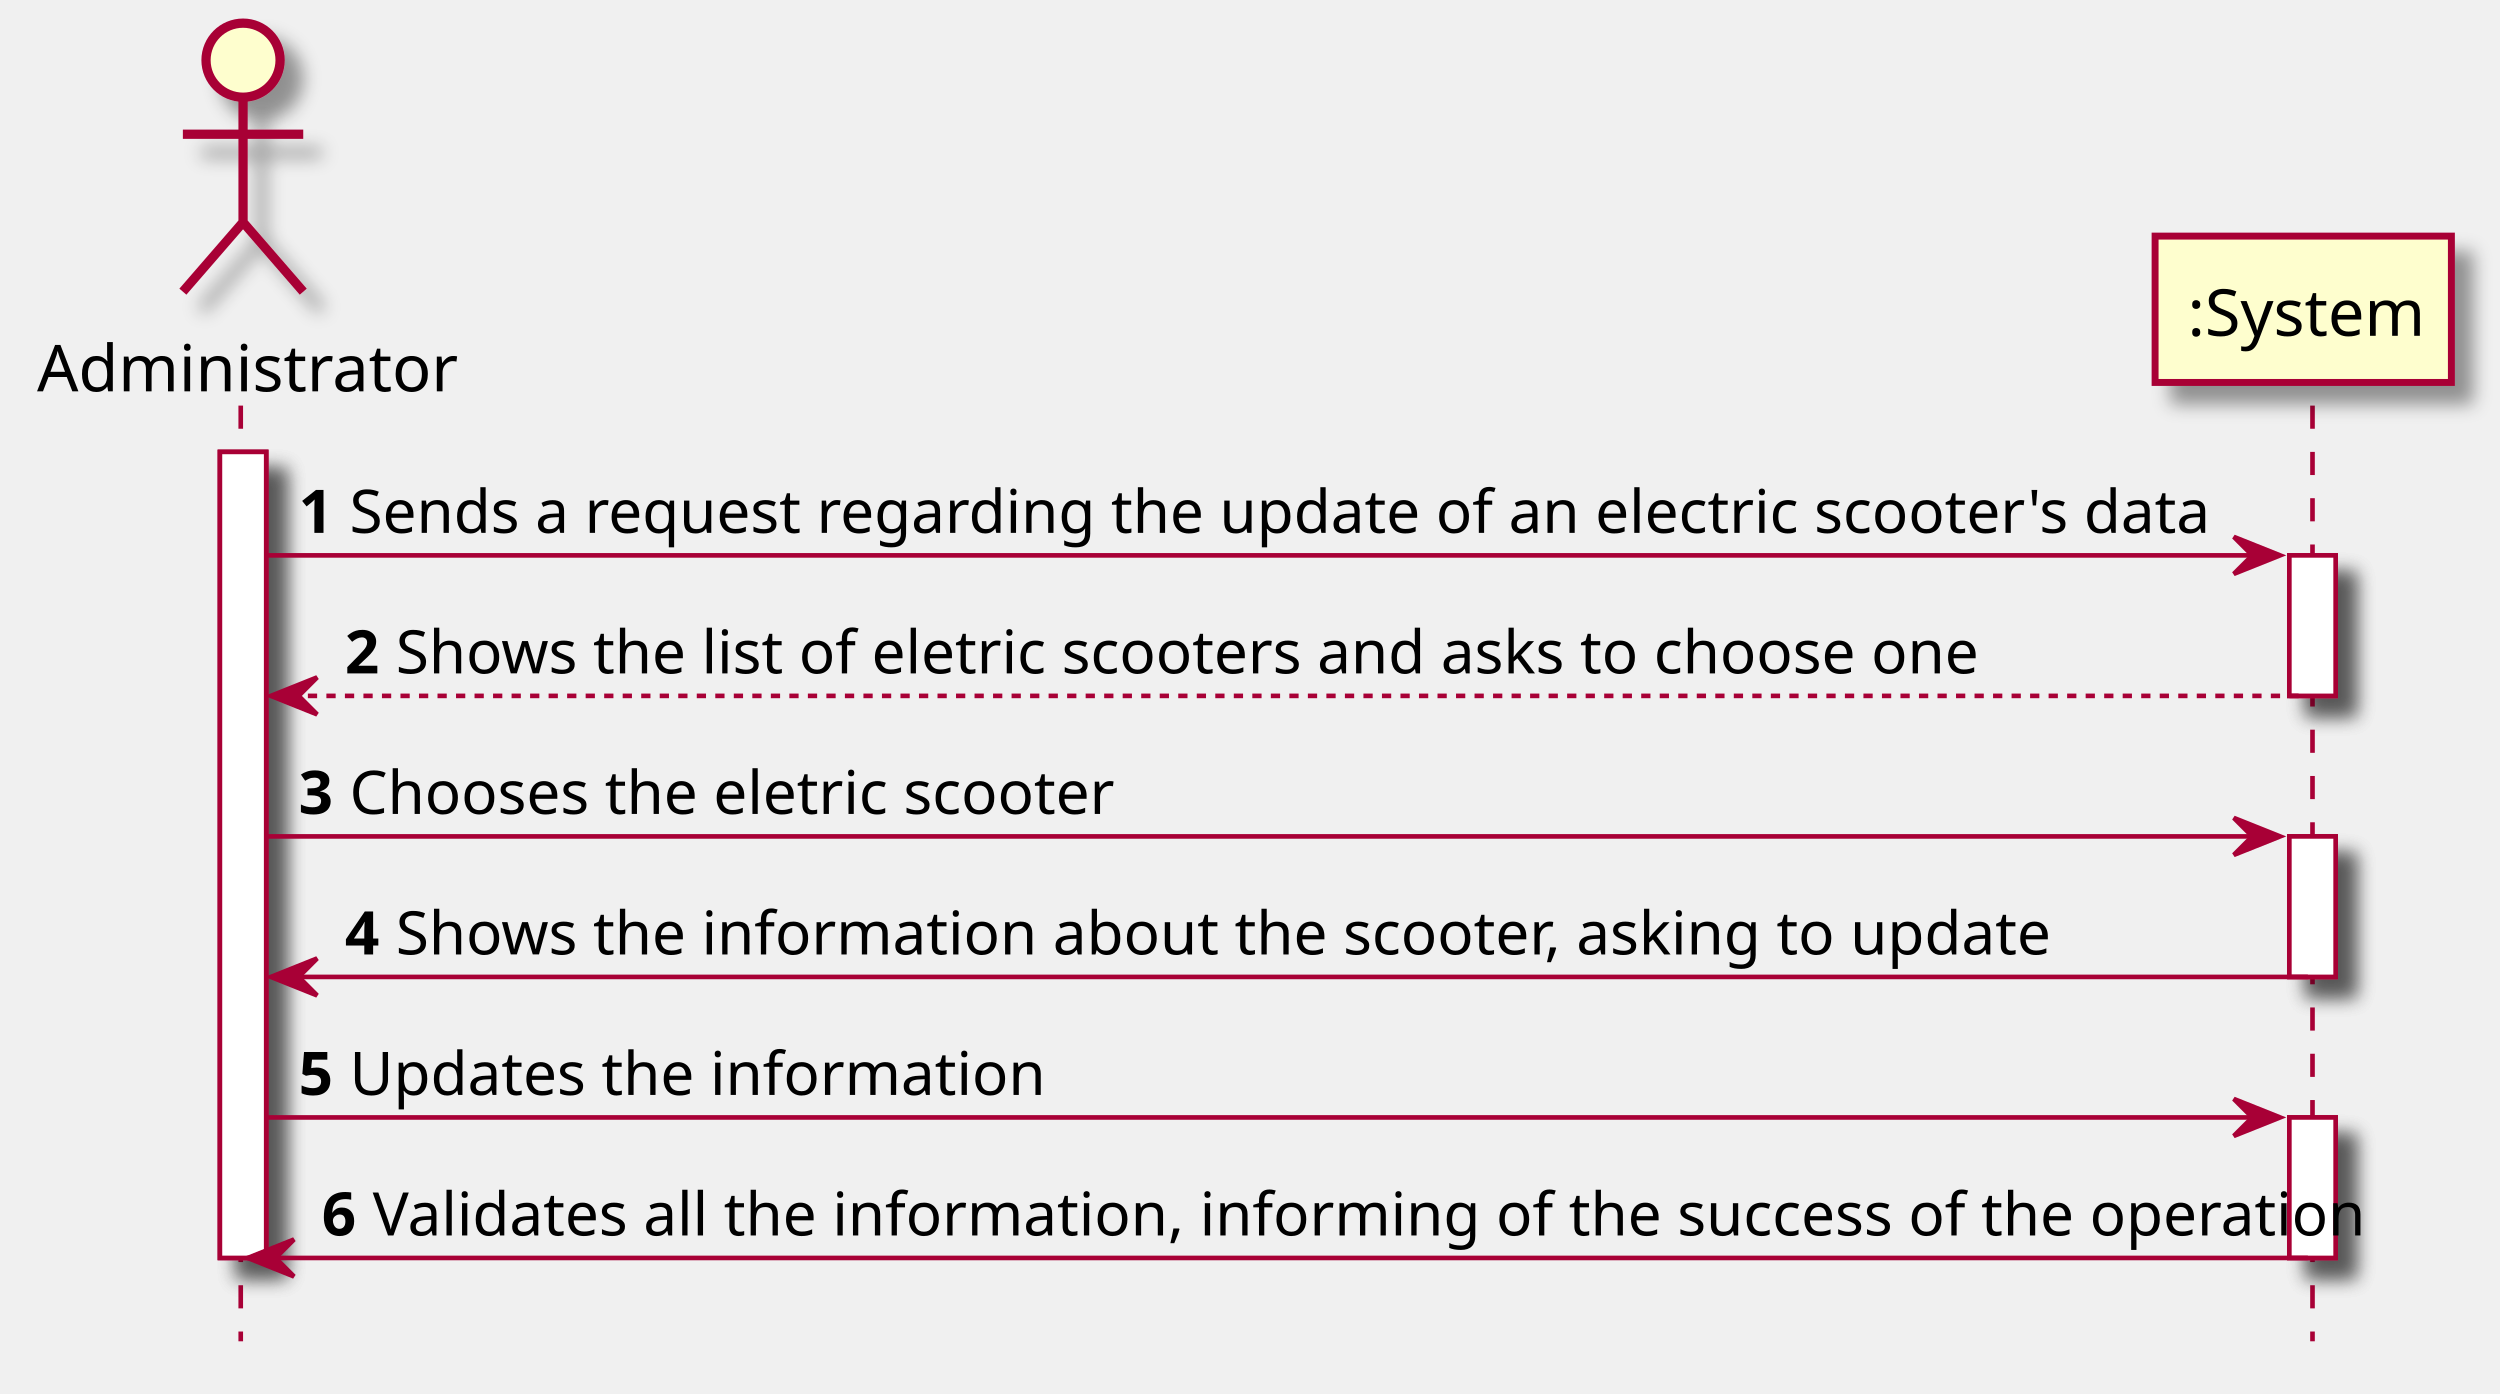
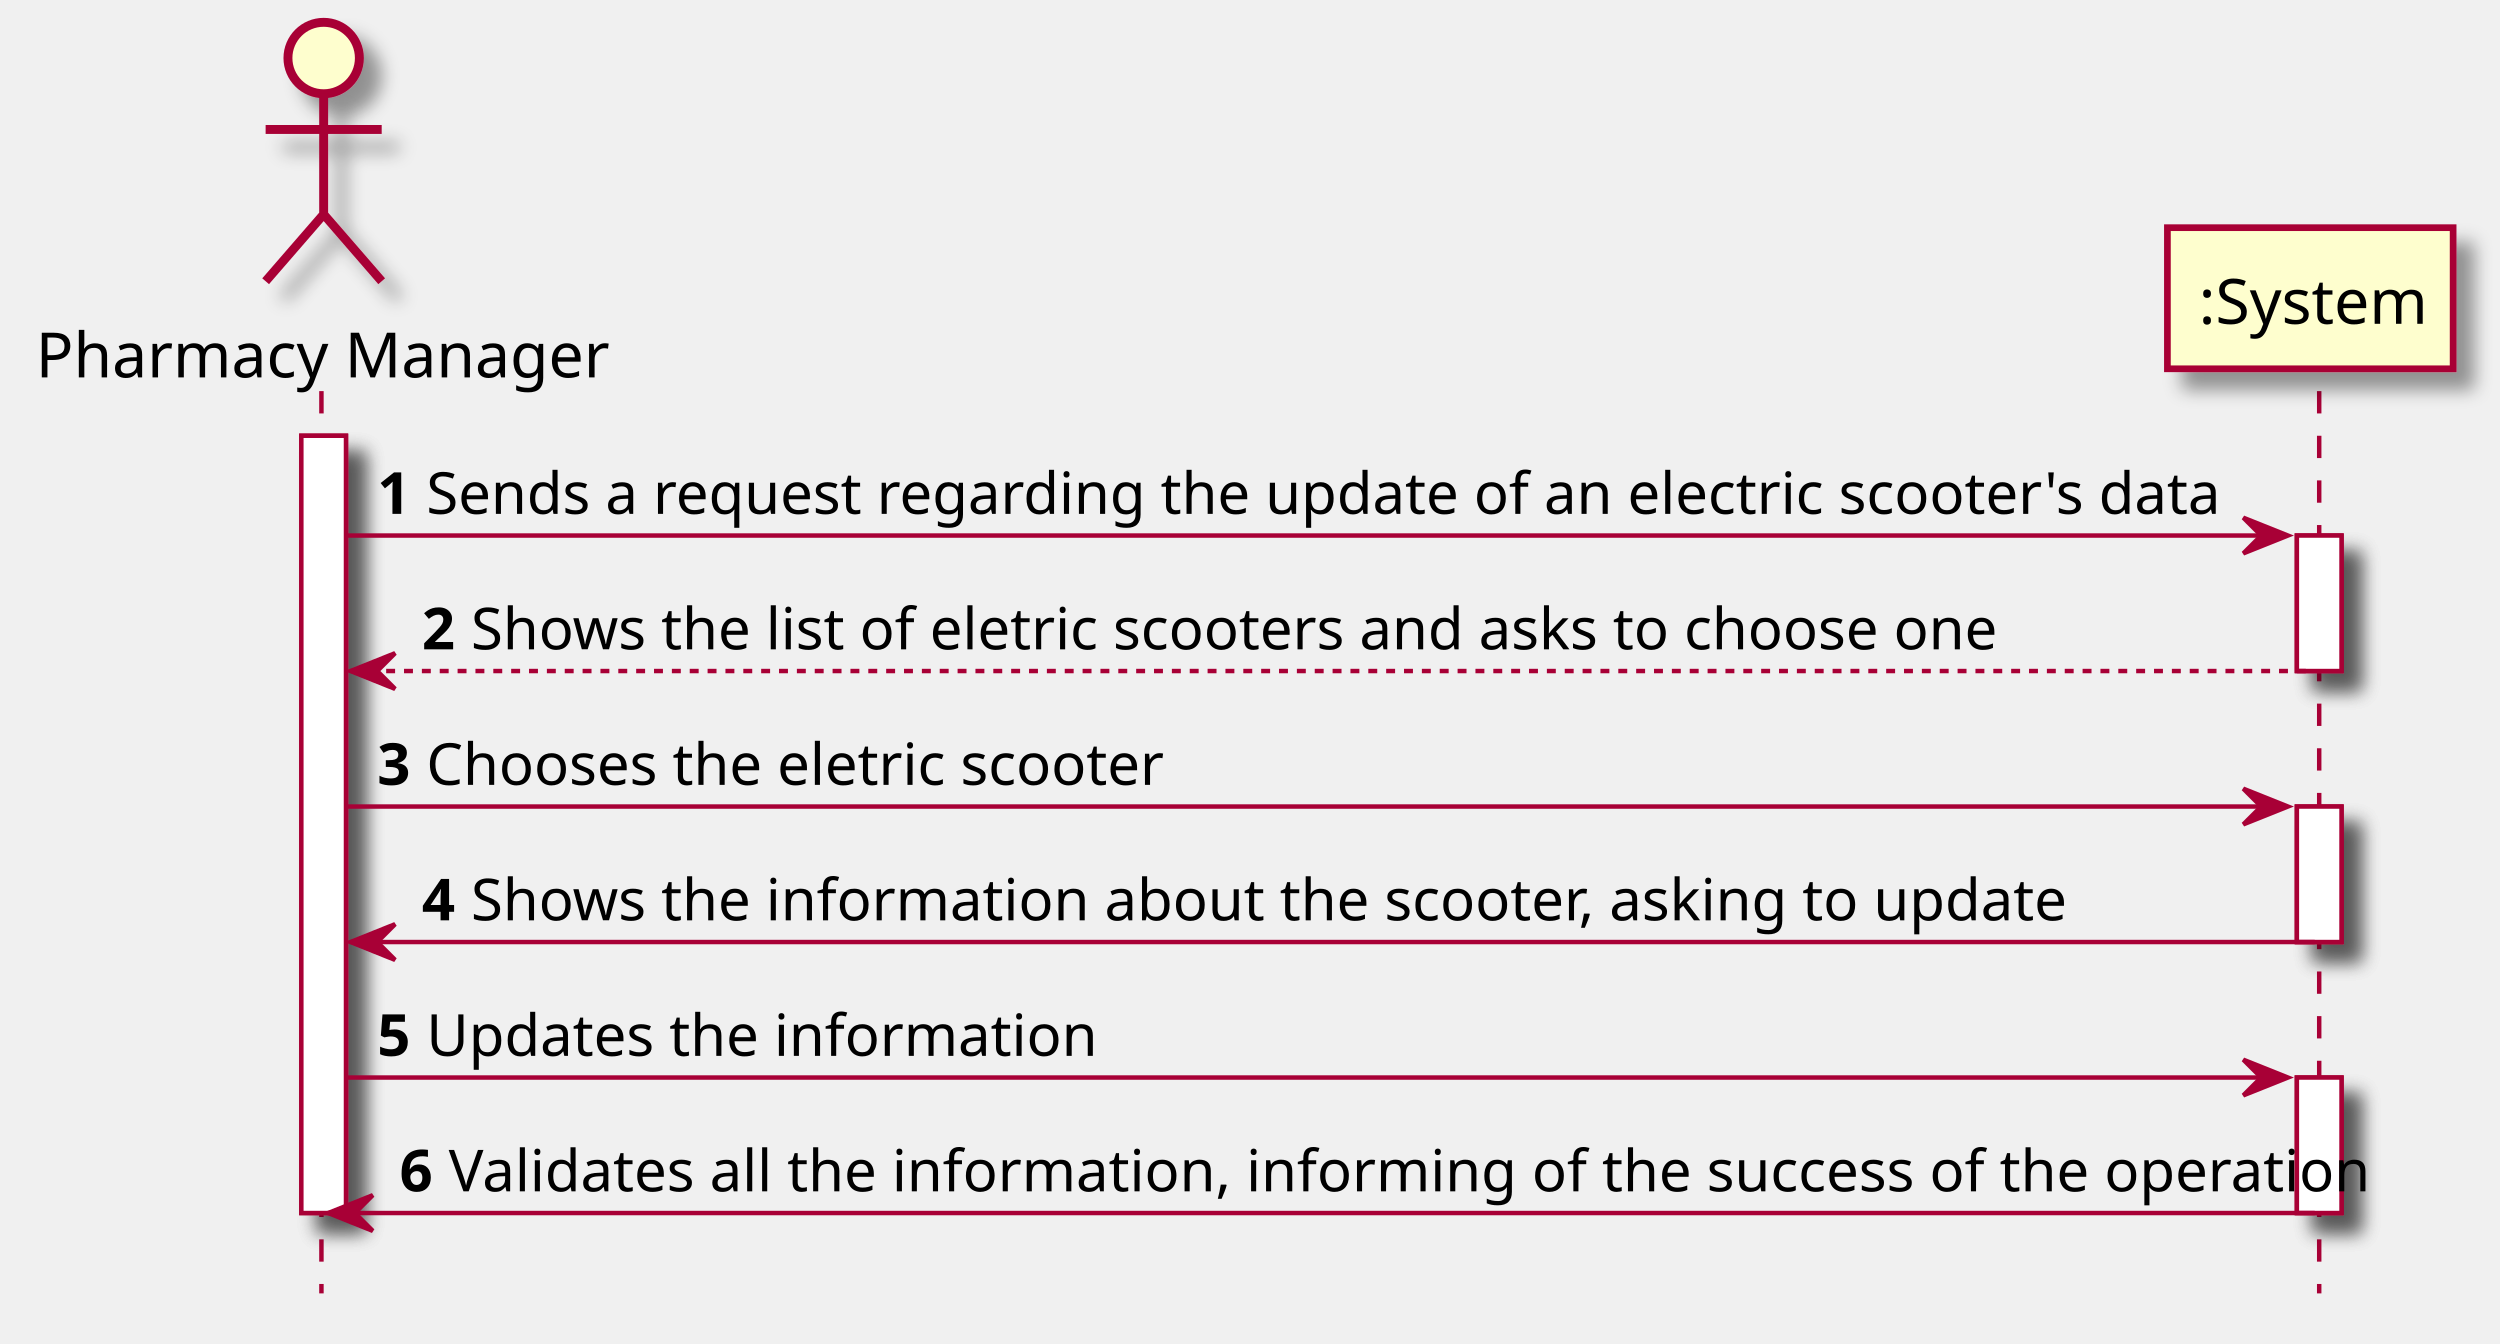
- <svg xmlns="http://www.w3.org/2000/svg" contentScriptType="application/ecmascript" contentStyleType="text/css" height="301px" preserveAspectRatio="none" style="width:540px;height:301px;" version="1.1" viewBox="0 0 540 301" width="540px" zoomAndPan="magnify">
+ <svg xmlns="http://www.w3.org/2000/svg" contentScriptType="application/ecmascript" contentStyleType="text/css" height="301px" preserveAspectRatio="none" style="width:560px;height:301px;" version="1.1" viewBox="0 0 560 301" width="560px" zoomAndPan="magnify">
  <defs>
-     <filter height="300%" id="f1uj7ba5q2c442" width="300%" x="-1" y="-1">
+     <filter height="300%" id="fd3n520nenmkv" width="300%" x="-1" y="-1">
      <feGaussianBlur result="blurOut" stdDeviation="2.0" />
      <feColorMatrix in="blurOut" result="blurOut2" type="matrix" values="0 0 0 0 0 0 0 0 0 0 0 0 0 0 0 0 0 0 .4 0" />
      <feOffset dx="4.0" dy="4.0" in="blurOut2" result="blurOut3" />
      <feBlend in="SourceGraphic" in2="blurOut3" mode="normal" />
    </filter>
  </defs>
  <g>
-     <rect fill="#FFFFFF" filter="url(#f1uj7ba5q2c442)" height="174.109" style="stroke: #A80036; stroke-width: 1.0;" width="10" x="47.5" y="97.609" />
-     <rect fill="#FFFFFF" filter="url(#f1uj7ba5q2c442)" height="30.352" style="stroke: #A80036; stroke-width: 1.0;" width="10" x="494.5" y="119.961" />
-     <rect fill="#FFFFFF" filter="url(#f1uj7ba5q2c442)" height="30.352" style="stroke: #A80036; stroke-width: 1.0;" width="10" x="494.5" y="180.664" />
-     <rect fill="#FFFFFF" filter="url(#f1uj7ba5q2c442)" height="30.352" style="stroke: #A80036; stroke-width: 1.0;" width="10" x="494.5" y="241.367" />
-     <line style="stroke: #A80036; stroke-width: 1.0; stroke-dasharray: 5.0,5.0;" x1="52" x2="52" y1="87.609" y2="289.719" />
-     <line style="stroke: #A80036; stroke-width: 1.0; stroke-dasharray: 5.0,5.0;" x1="499.5" x2="499.5" y1="87.609" y2="289.719" />
-     <text fill="#000000" font-family="sans-serif" font-size="14" lengthAdjust="spacingAndGlyphs" textLength="83" x="8" y="84.533">Administrator</text>
-     <ellipse cx="52.5" cy="13" fill="#FEFECE" filter="url(#f1uj7ba5q2c442)" rx="8" ry="8" style="stroke: #A80036; stroke-width: 2.0;" />
-     <path d="M52.5,21 L52.5,48 M39.5,29 L65.5,29 M52.5,48 L39.5,63 M52.5,48 L65.5,63 " fill="none" filter="url(#f1uj7ba5q2c442)" style="stroke: #A80036; stroke-width: 2.0;" />
-     <rect fill="#FEFECE" filter="url(#f1uj7ba5q2c442)" height="31.609" style="stroke: #A80036; stroke-width: 1.5;" width="64" x="465.5" y="51" />
-     <text fill="#000000" font-family="sans-serif" font-size="14" lengthAdjust="spacingAndGlyphs" textLength="50" x="472.5" y="72.533">:System</text>
-     <rect fill="#FFFFFF" filter="url(#f1uj7ba5q2c442)" height="174.109" style="stroke: #A80036; stroke-width: 1.0;" width="10" x="47.5" y="97.609" />
-     <rect fill="#FFFFFF" filter="url(#f1uj7ba5q2c442)" height="30.352" style="stroke: #A80036; stroke-width: 1.0;" width="10" x="494.5" y="119.961" />
-     <rect fill="#FFFFFF" filter="url(#f1uj7ba5q2c442)" height="30.352" style="stroke: #A80036; stroke-width: 1.0;" width="10" x="494.5" y="180.664" />
-     <rect fill="#FFFFFF" filter="url(#f1uj7ba5q2c442)" height="30.352" style="stroke: #A80036; stroke-width: 1.0;" width="10" x="494.5" y="241.367" />
-     <polygon fill="#A80036" points="482.5,115.961,492.5,119.961,482.5,123.961,486.5,119.961" style="stroke: #A80036; stroke-width: 1.0;" />
-     <line style="stroke: #A80036; stroke-width: 1.0;" x1="57.5" x2="488.5" y1="119.961" y2="119.961" />
-     <text fill="#000000" font-family="sans-serif" font-size="13" font-weight="bold" lengthAdjust="spacingAndGlyphs" textLength="7" x="64.5" y="115.105">1</text>
-     <text fill="#000000" font-family="sans-serif" font-size="13" lengthAdjust="spacingAndGlyphs" textLength="380" x="75.5" y="115.105">Sends a request regarding the update of an electric scooter's data</text>
-     <polygon fill="#A80036" points="68.5,146.312,58.5,150.312,68.5,154.312,64.5,150.312" style="stroke: #A80036; stroke-width: 1.0;" />
-     <line style="stroke: #A80036; stroke-width: 1.0; stroke-dasharray: 2.0,2.0;" x1="62.5" x2="498.5" y1="150.312" y2="150.312" />
-     <text fill="#000000" font-family="sans-serif" font-size="13" font-weight="bold" lengthAdjust="spacingAndGlyphs" textLength="7" x="74.5" y="145.456">2</text>
-     <text fill="#000000" font-family="sans-serif" font-size="13" lengthAdjust="spacingAndGlyphs" textLength="332" x="85.5" y="145.456">Shows the list of eletric scooters and asks to choose one</text>
-     <polygon fill="#A80036" points="482.5,176.664,492.5,180.664,482.5,184.664,486.5,180.664" style="stroke: #A80036; stroke-width: 1.0;" />
-     <line style="stroke: #A80036; stroke-width: 1.0;" x1="57.5" x2="488.5" y1="180.664" y2="180.664" />
-     <text fill="#000000" font-family="sans-serif" font-size="13" font-weight="bold" lengthAdjust="spacingAndGlyphs" textLength="7" x="64.5" y="175.808">3</text>
-     <text fill="#000000" font-family="sans-serif" font-size="13" lengthAdjust="spacingAndGlyphs" textLength="159" x="75.5" y="175.808">Chooses the eletric scooter</text>
-     <polygon fill="#A80036" points="68.5,207.016,58.5,211.016,68.5,215.016,64.5,211.016" style="stroke: #A80036; stroke-width: 1.0;" />
-     <line style="stroke: #A80036; stroke-width: 1.0;" x1="62.5" x2="498.5" y1="211.016" y2="211.016" />
-     <text fill="#000000" font-family="sans-serif" font-size="13" font-weight="bold" lengthAdjust="spacingAndGlyphs" textLength="7" x="74.5" y="206.159">4</text>
-     <text fill="#000000" font-family="sans-serif" font-size="13" lengthAdjust="spacingAndGlyphs" textLength="337" x="85.5" y="206.159">Shows the information about the scooter, asking to update</text>
-     <polygon fill="#A80036" points="482.5,237.367,492.5,241.367,482.5,245.367,486.5,241.367" style="stroke: #A80036; stroke-width: 1.0;" />
-     <line style="stroke: #A80036; stroke-width: 1.0;" x1="57.5" x2="488.5" y1="241.367" y2="241.367" />
-     <text fill="#000000" font-family="sans-serif" font-size="13" font-weight="bold" lengthAdjust="spacingAndGlyphs" textLength="7" x="64.5" y="236.511">5</text>
-     <text fill="#000000" font-family="sans-serif" font-size="13" lengthAdjust="spacingAndGlyphs" textLength="137" x="75.5" y="236.511">Updates the information</text>
-     <polygon fill="#A80036" points="63.5,267.719,53.5,271.719,63.5,275.719,59.5,271.719" style="stroke: #A80036; stroke-width: 1.0;" />
-     <line style="stroke: #A80036; stroke-width: 1.0;" x1="57.5" x2="498.5" y1="271.719" y2="271.719" />
-     <text fill="#000000" font-family="sans-serif" font-size="13" font-weight="bold" lengthAdjust="spacingAndGlyphs" textLength="7" x="69.5" y="266.862">6</text>
-     <text fill="#000000" font-family="sans-serif" font-size="13" lengthAdjust="spacingAndGlyphs" textLength="402" x="80.5" y="266.862">Validates all the information, informing of the success of the operation</text>
+     <rect fill="#FFFFFF" filter="url(#fd3n520nenmkv)" height="174.109" style="stroke: #A80036; stroke-width: 1.0;" width="10" x="67.5" y="97.609" />
+     <rect fill="#FFFFFF" filter="url(#fd3n520nenmkv)" height="30.352" style="stroke: #A80036; stroke-width: 1.0;" width="10" x="514.5" y="119.961" />
+     <rect fill="#FFFFFF" filter="url(#fd3n520nenmkv)" height="30.352" style="stroke: #A80036; stroke-width: 1.0;" width="10" x="514.5" y="180.664" />
+     <rect fill="#FFFFFF" filter="url(#fd3n520nenmkv)" height="30.352" style="stroke: #A80036; stroke-width: 1.0;" width="10" x="514.5" y="241.367" />
+     <line style="stroke: #A80036; stroke-width: 1.0; stroke-dasharray: 5.0,5.0;" x1="72" x2="72" y1="87.609" y2="289.719" />
+     <line style="stroke: #A80036; stroke-width: 1.0; stroke-dasharray: 5.0,5.0;" x1="519.5" x2="519.5" y1="87.609" y2="289.719" />
+     <text fill="#000000" font-family="sans-serif" font-size="14" lengthAdjust="spacingAndGlyphs" textLength="123" x="8" y="84.533">Pharmacy Manager</text>
+     <ellipse cx="72.5" cy="13" fill="#FEFECE" filter="url(#fd3n520nenmkv)" rx="8" ry="8" style="stroke: #A80036; stroke-width: 2.0;" />
+     <path d="M72.5,21 L72.5,48 M59.5,29 L85.5,29 M72.5,48 L59.5,63 M72.5,48 L85.5,63 " fill="none" filter="url(#fd3n520nenmkv)" style="stroke: #A80036; stroke-width: 2.0;" />
+     <rect fill="#FEFECE" filter="url(#fd3n520nenmkv)" height="31.609" style="stroke: #A80036; stroke-width: 1.5;" width="64" x="485.5" y="51" />
+     <text fill="#000000" font-family="sans-serif" font-size="14" lengthAdjust="spacingAndGlyphs" textLength="50" x="492.5" y="72.533">:System</text>
+     <rect fill="#FFFFFF" filter="url(#fd3n520nenmkv)" height="174.109" style="stroke: #A80036; stroke-width: 1.0;" width="10" x="67.5" y="97.609" />
+     <rect fill="#FFFFFF" filter="url(#fd3n520nenmkv)" height="30.352" style="stroke: #A80036; stroke-width: 1.0;" width="10" x="514.5" y="119.961" />
+     <rect fill="#FFFFFF" filter="url(#fd3n520nenmkv)" height="30.352" style="stroke: #A80036; stroke-width: 1.0;" width="10" x="514.5" y="180.664" />
+     <rect fill="#FFFFFF" filter="url(#fd3n520nenmkv)" height="30.352" style="stroke: #A80036; stroke-width: 1.0;" width="10" x="514.5" y="241.367" />
+     <polygon fill="#A80036" points="502.5,115.961,512.5,119.961,502.5,123.961,506.5,119.961" style="stroke: #A80036; stroke-width: 1.0;" />
+     <line style="stroke: #A80036; stroke-width: 1.0;" x1="77.5" x2="508.5" y1="119.961" y2="119.961" />
+     <text fill="#000000" font-family="sans-serif" font-size="13" font-weight="bold" lengthAdjust="spacingAndGlyphs" textLength="7" x="84.5" y="115.105">1</text>
+     <text fill="#000000" font-family="sans-serif" font-size="13" lengthAdjust="spacingAndGlyphs" textLength="380" x="95.5" y="115.105">Sends a request regarding the update of an electric scooter's data</text>
+     <polygon fill="#A80036" points="88.5,146.312,78.5,150.312,88.5,154.312,84.5,150.312" style="stroke: #A80036; stroke-width: 1.0;" />
+     <line style="stroke: #A80036; stroke-width: 1.0; stroke-dasharray: 2.0,2.0;" x1="82.5" x2="518.5" y1="150.312" y2="150.312" />
+     <text fill="#000000" font-family="sans-serif" font-size="13" font-weight="bold" lengthAdjust="spacingAndGlyphs" textLength="7" x="94.5" y="145.456">2</text>
+     <text fill="#000000" font-family="sans-serif" font-size="13" lengthAdjust="spacingAndGlyphs" textLength="332" x="105.5" y="145.456">Shows the list of eletric scooters and asks to choose one</text>
+     <polygon fill="#A80036" points="502.5,176.664,512.5,180.664,502.5,184.664,506.5,180.664" style="stroke: #A80036; stroke-width: 1.0;" />
+     <line style="stroke: #A80036; stroke-width: 1.0;" x1="77.5" x2="508.5" y1="180.664" y2="180.664" />
+     <text fill="#000000" font-family="sans-serif" font-size="13" font-weight="bold" lengthAdjust="spacingAndGlyphs" textLength="7" x="84.5" y="175.808">3</text>
+     <text fill="#000000" font-family="sans-serif" font-size="13" lengthAdjust="spacingAndGlyphs" textLength="159" x="95.5" y="175.808">Chooses the eletric scooter</text>
+     <polygon fill="#A80036" points="88.5,207.016,78.5,211.016,88.5,215.016,84.5,211.016" style="stroke: #A80036; stroke-width: 1.0;" />
+     <line style="stroke: #A80036; stroke-width: 1.0;" x1="82.5" x2="518.5" y1="211.016" y2="211.016" />
+     <text fill="#000000" font-family="sans-serif" font-size="13" font-weight="bold" lengthAdjust="spacingAndGlyphs" textLength="7" x="94.5" y="206.159">4</text>
+     <text fill="#000000" font-family="sans-serif" font-size="13" lengthAdjust="spacingAndGlyphs" textLength="337" x="105.5" y="206.159">Shows the information about the scooter, asking to update</text>
+     <polygon fill="#A80036" points="502.5,237.367,512.5,241.367,502.5,245.367,506.5,241.367" style="stroke: #A80036; stroke-width: 1.0;" />
+     <line style="stroke: #A80036; stroke-width: 1.0;" x1="77.5" x2="508.5" y1="241.367" y2="241.367" />
+     <text fill="#000000" font-family="sans-serif" font-size="13" font-weight="bold" lengthAdjust="spacingAndGlyphs" textLength="7" x="84.5" y="236.511">5</text>
+     <text fill="#000000" font-family="sans-serif" font-size="13" lengthAdjust="spacingAndGlyphs" textLength="137" x="95.5" y="236.511">Updates the information</text>
+     <polygon fill="#A80036" points="83.5,267.719,73.5,271.719,83.5,275.719,79.5,271.719" style="stroke: #A80036; stroke-width: 1.0;" />
+     <line style="stroke: #A80036; stroke-width: 1.0;" x1="77.5" x2="518.5" y1="271.719" y2="271.719" />
+     <text fill="#000000" font-family="sans-serif" font-size="13" font-weight="bold" lengthAdjust="spacingAndGlyphs" textLength="7" x="89.5" y="266.862">6</text>
+     <text fill="#000000" font-family="sans-serif" font-size="13" lengthAdjust="spacingAndGlyphs" textLength="402" x="100.5" y="266.862">Validates all the information, informing of the success of the operation</text>
  </g>
</svg>
